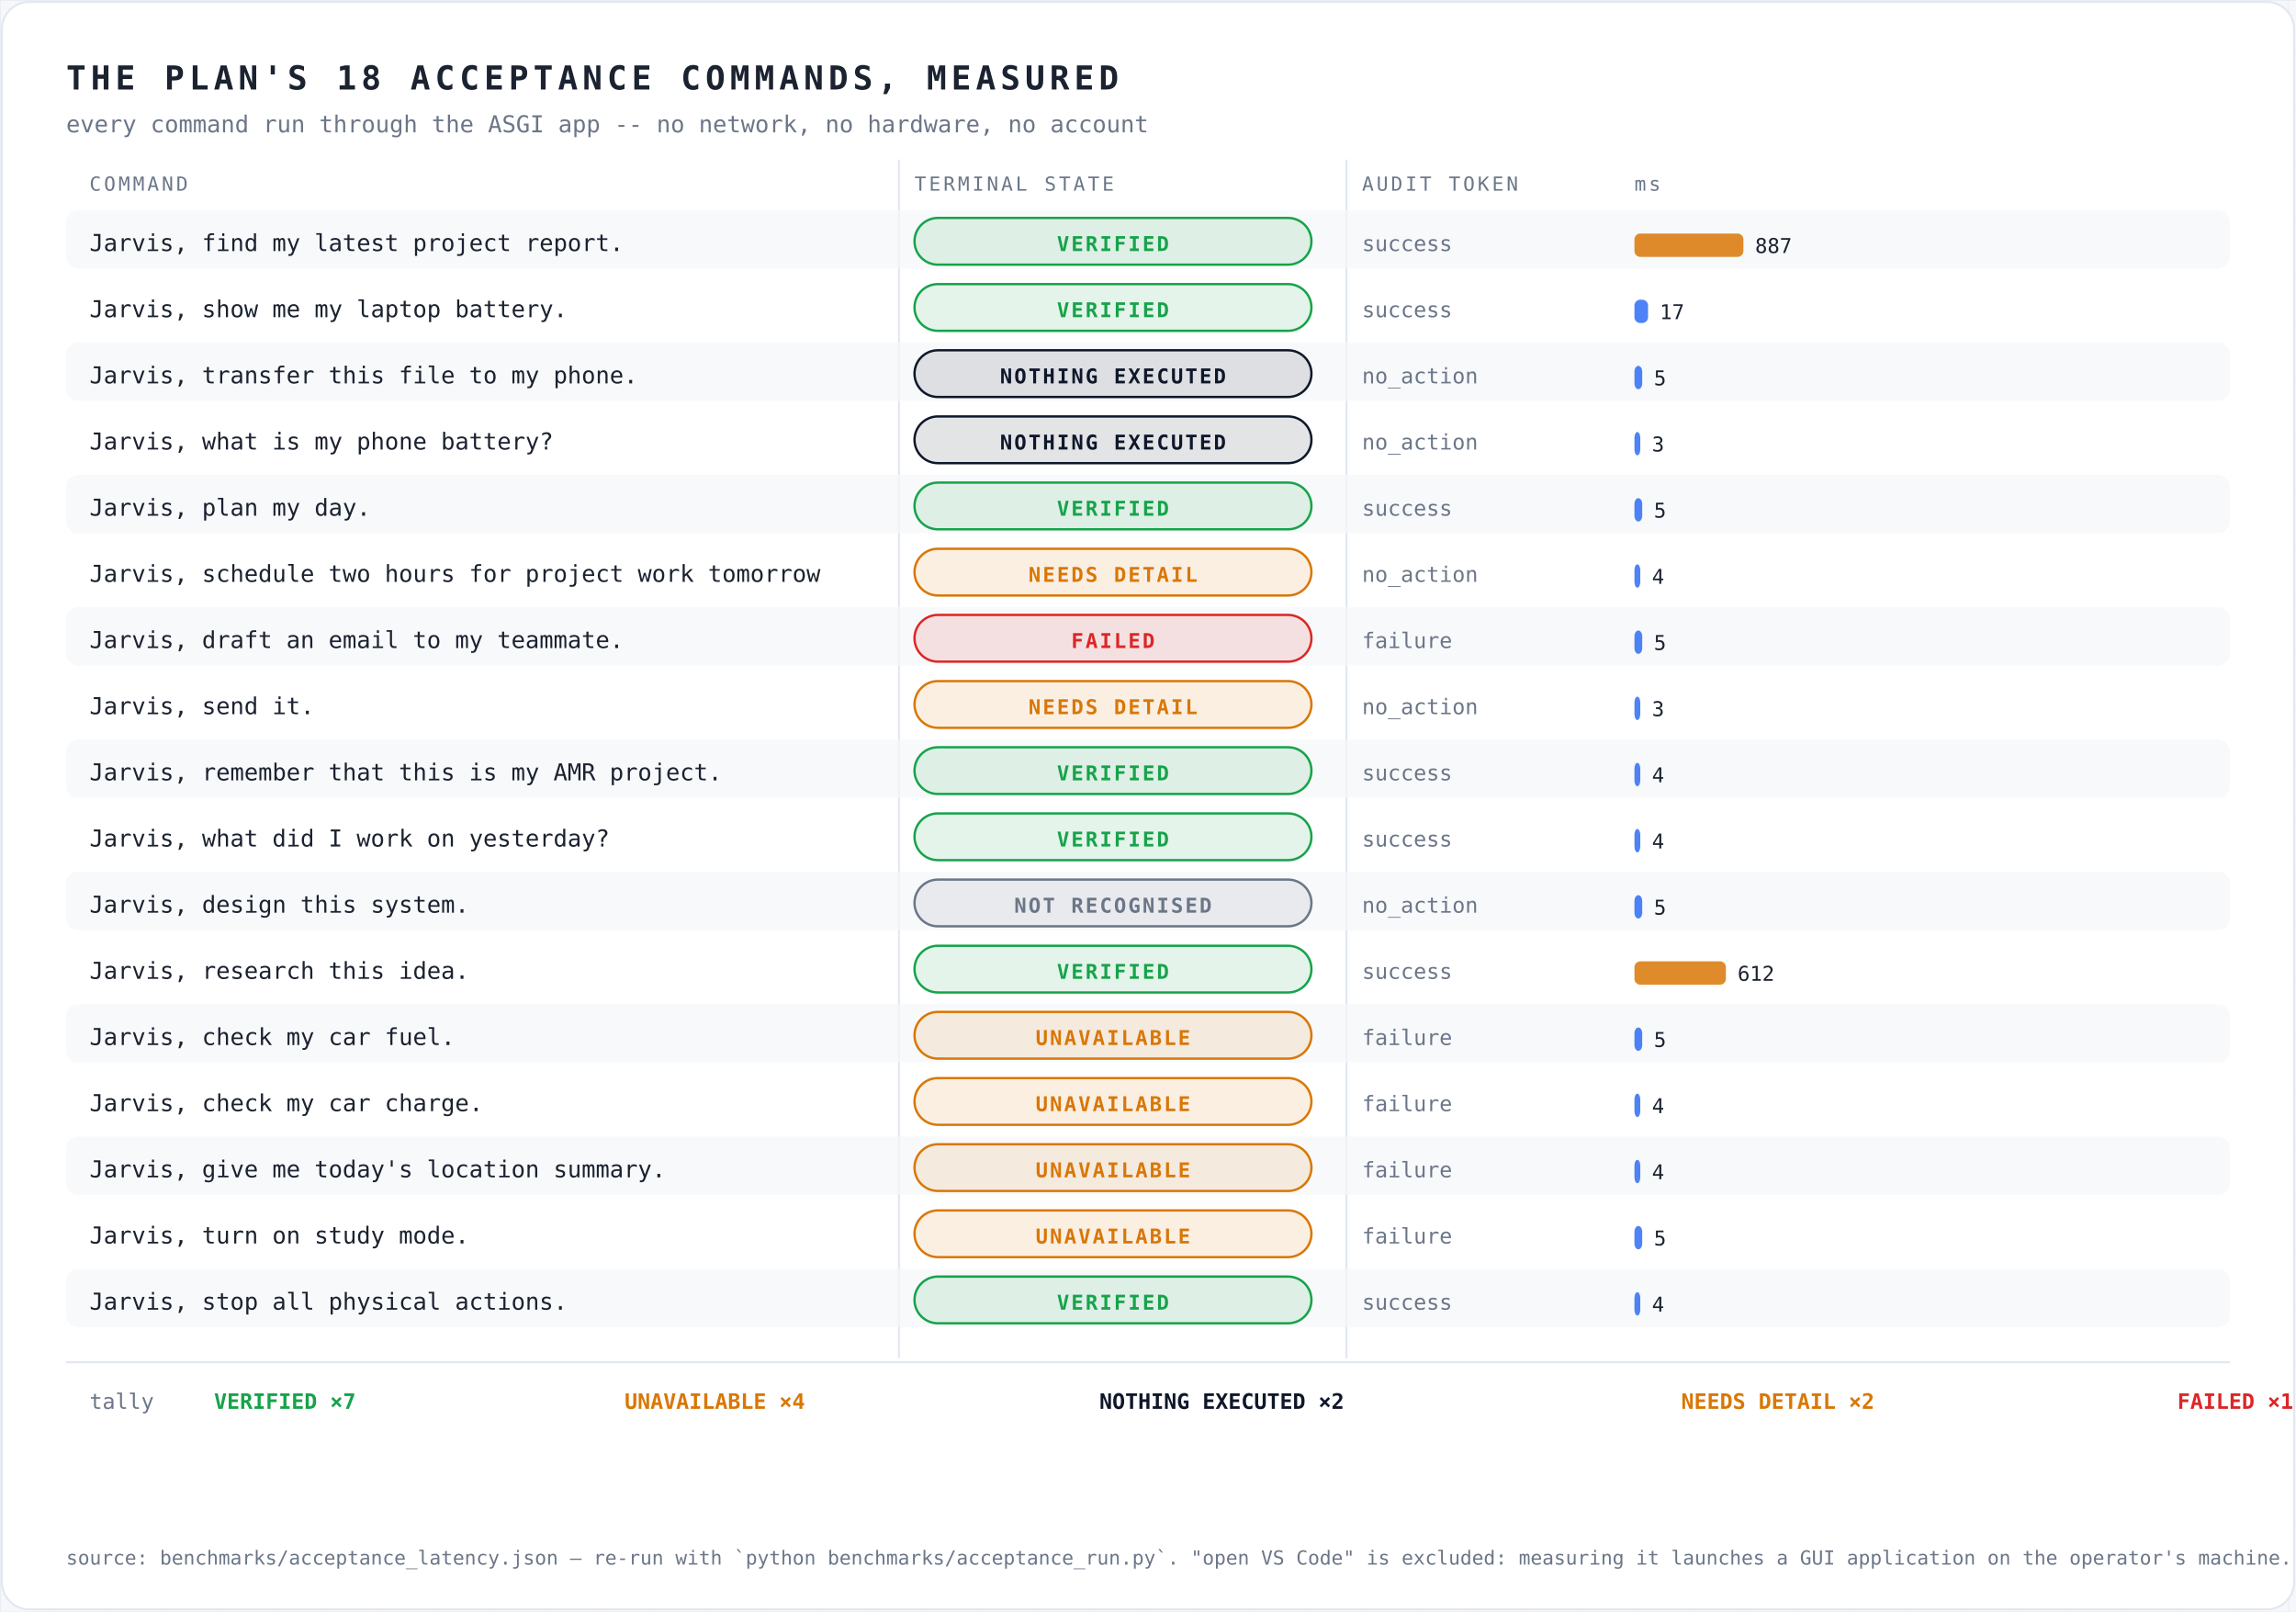
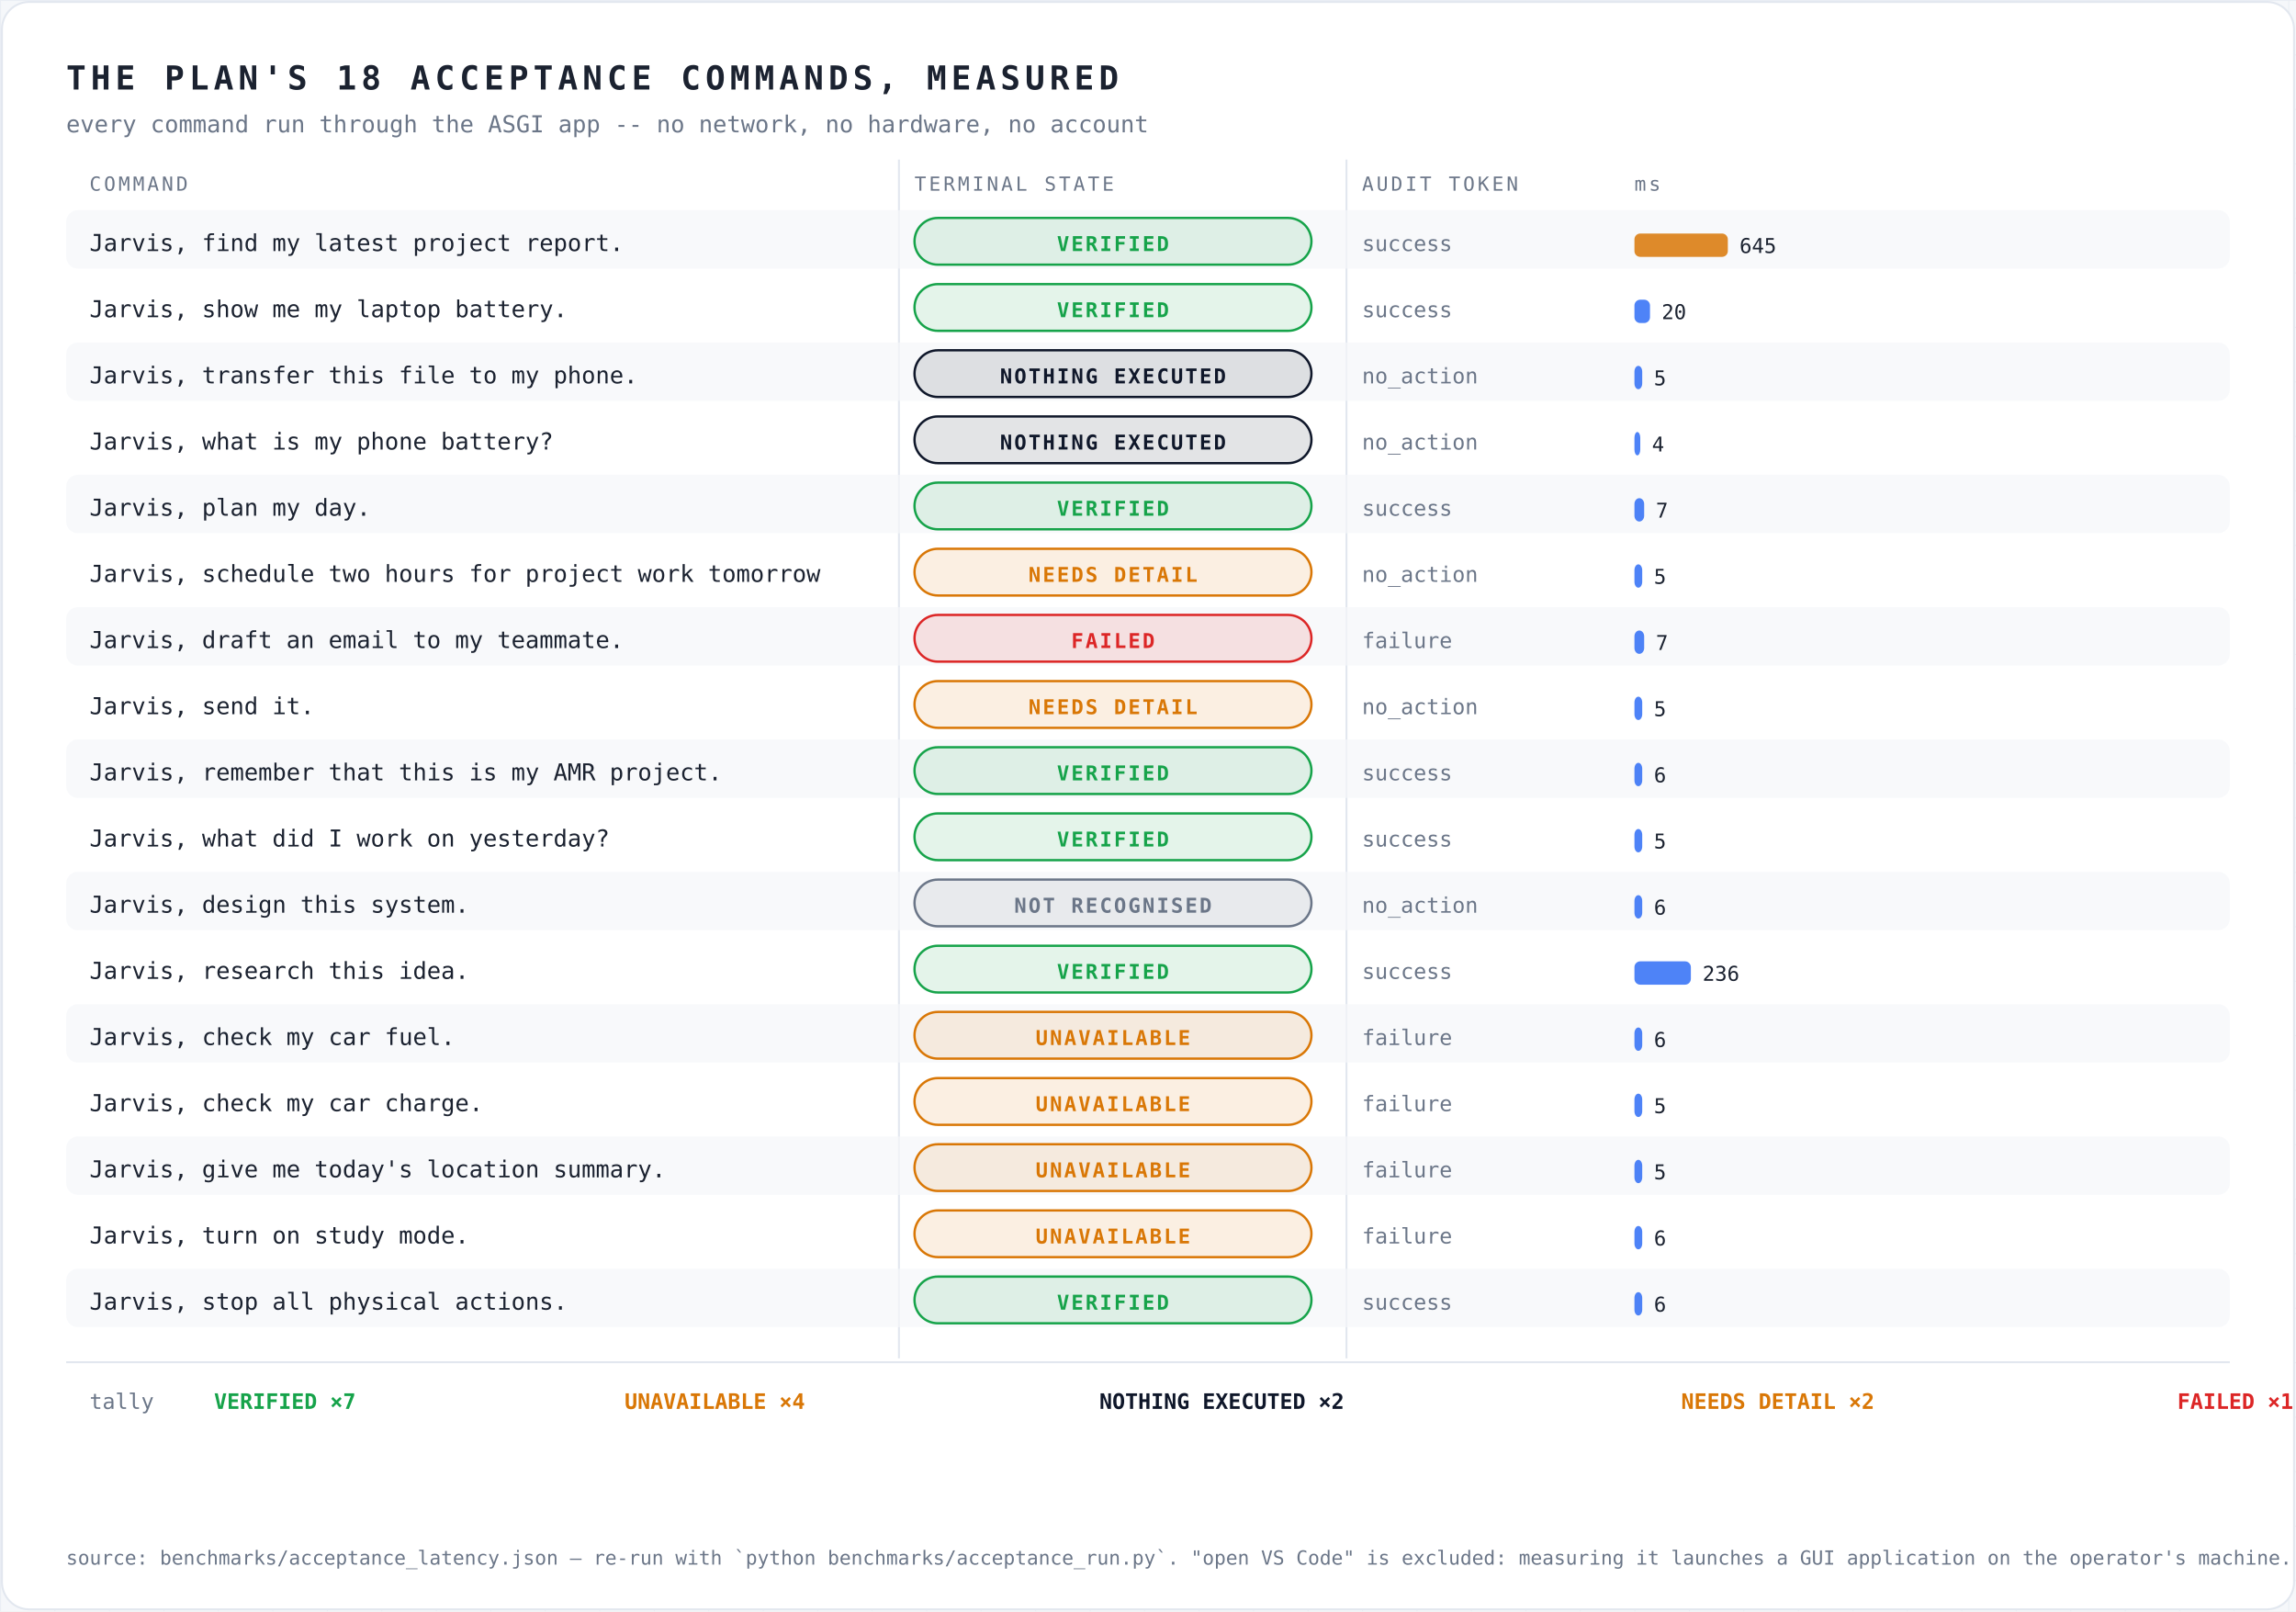
<svg xmlns="http://www.w3.org/2000/svg" width="1180" height="828" viewBox="0 0 1180 828" role="img" aria-label="THE PLAN'S 18 ACCEPTANCE COMMANDS, MEASURED: every command run through the ASGI app -- no network, no hardware, no account">
  <defs>
    <pattern id="grid" width="28" height="28" patternUnits="userSpaceOnUse">
      <path d="M28 0H0v28" fill="none" stroke="#e2e7ef" stroke-width="1" />
    </pattern>
  </defs>
  <rect width="100%" height="100%" fill="#f5f7fa" />
  <rect width="100%" height="100%" fill="url(#grid)" opacity=".55" />
  <rect x="1" y="1" width="1178" height="826" rx="14" fill="#ffffff" stroke="#e2e7ef" />
  <text x="34" y="46" font-family="ui-monospace, 'SF Mono', Menlo, Consolas, monospace" font-size="17" font-weight="700" letter-spacing="2.4" fill="#1b2230">THE PLAN'S 18 ACCEPTANCE COMMANDS, MEASURED</text>
  <text x="34" y="68" font-family="ui-monospace, 'SF Mono', Menlo, Consolas, monospace" font-size="12" fill="#6b7688">every command run through the ASGI app -- no network, no hardware, no account</text>
  <text x="46" y="98" font-family="ui-monospace, 'SF Mono', Menlo, Consolas, monospace" font-size="10" letter-spacing="1.4" fill="#6b7688">COMMAND</text>
  <text x="470" y="98" font-family="ui-monospace, 'SF Mono', Menlo, Consolas, monospace" font-size="10" letter-spacing="1.4" fill="#6b7688">TERMINAL STATE</text>
  <text x="700" y="98" font-family="ui-monospace, 'SF Mono', Menlo, Consolas, monospace" font-size="10" letter-spacing="1.4" fill="#6b7688">AUDIT TOKEN</text>
  <text x="840" y="98" font-family="ui-monospace, 'SF Mono', Menlo, Consolas, monospace" font-size="10" letter-spacing="1.4" fill="#6b7688">ms</text>
  <line x1="462" y1="82" x2="462" y2="698" stroke="#e2e7ef" />
  <line x1="692" y1="82" x2="692" y2="698" stroke="#e2e7ef" />
  <rect x="34" y="108" width="1112" height="30" rx="6" fill="#f5f7fa" opacity=".7" />
  <text x="46" y="129" font-family="ui-monospace, 'SF Mono', Menlo, Consolas, monospace" font-size="12" fill="#1b2230">Jarvis, find my latest project report.</text>
  <rect x="470" y="112" width="204" height="24" rx="12" fill="#16a34a" opacity=".12" />
  <rect x="470" y="112" width="204" height="24" rx="12" fill="none" stroke="#16a34a" stroke-width="1.2" />
  <text x="572.0" y="129" text-anchor="middle" font-family="ui-monospace, 'SF Mono', Menlo, Consolas, monospace" font-size="10.5" font-weight="700" letter-spacing="1" fill="#16a34a">VERIFIED</text>
  <text x="700" y="129" font-family="ui-monospace, 'SF Mono', Menlo, Consolas, monospace" font-size="11" fill="#6b7688">success</text>
-   <rect x="840" y="120" width="56" height="12" rx="3" fill="#d97706" opacity=".85" />
-   <text x="902" y="130" font-family="ui-monospace, 'SF Mono', Menlo, Consolas, monospace" font-size="10.5" fill="#1b2230">887</text>
+   <rect x="840" y="120" width="48" height="12" rx="3" fill="#d97706" opacity=".85" />
+   <text x="894" y="130" font-family="ui-monospace, 'SF Mono', Menlo, Consolas, monospace" font-size="10.5" fill="#1b2230">645</text>
  <text x="46" y="163" font-family="ui-monospace, 'SF Mono', Menlo, Consolas, monospace" font-size="12" fill="#1b2230">Jarvis, show me my laptop battery.</text>
  <rect x="470" y="146" width="204" height="24" rx="12" fill="#16a34a" opacity=".12" />
  <rect x="470" y="146" width="204" height="24" rx="12" fill="none" stroke="#16a34a" stroke-width="1.2" />
  <text x="572.0" y="163" text-anchor="middle" font-family="ui-monospace, 'SF Mono', Menlo, Consolas, monospace" font-size="10.5" font-weight="700" letter-spacing="1" fill="#16a34a">VERIFIED</text>
  <text x="700" y="163" font-family="ui-monospace, 'SF Mono', Menlo, Consolas, monospace" font-size="11" fill="#6b7688">success</text>
-   <rect x="840" y="154" width="7" height="12" rx="3" fill="#2f6df6" opacity=".85" />
-   <text x="853" y="164" font-family="ui-monospace, 'SF Mono', Menlo, Consolas, monospace" font-size="10.5" fill="#1b2230">17</text>
+   <rect x="840" y="154" width="8" height="12" rx="3" fill="#2f6df6" opacity=".85" />
+   <text x="854" y="164" font-family="ui-monospace, 'SF Mono', Menlo, Consolas, monospace" font-size="10.5" fill="#1b2230">20</text>
  <rect x="34" y="176" width="1112" height="30" rx="6" fill="#f5f7fa" opacity=".7" />
  <text x="46" y="197" font-family="ui-monospace, 'SF Mono', Menlo, Consolas, monospace" font-size="12" fill="#1b2230">Jarvis, transfer this file to my phone.</text>
  <rect x="470" y="180" width="204" height="24" rx="12" fill="#0f172a" opacity=".12" />
  <rect x="470" y="180" width="204" height="24" rx="12" fill="none" stroke="#0f172a" stroke-width="1.2" />
  <text x="572.0" y="197" text-anchor="middle" font-family="ui-monospace, 'SF Mono', Menlo, Consolas, monospace" font-size="10.5" font-weight="700" letter-spacing="1" fill="#0f172a">NOTHING EXECUTED</text>
  <text x="700" y="197" font-family="ui-monospace, 'SF Mono', Menlo, Consolas, monospace" font-size="11" fill="#6b7688">no_action</text>
  <rect x="840" y="188" width="4" height="12" rx="3" fill="#2f6df6" opacity=".85" />
  <text x="850" y="198" font-family="ui-monospace, 'SF Mono', Menlo, Consolas, monospace" font-size="10.5" fill="#1b2230">5</text>
  <text x="46" y="231" font-family="ui-monospace, 'SF Mono', Menlo, Consolas, monospace" font-size="12" fill="#1b2230">Jarvis, what is my phone battery?</text>
  <rect x="470" y="214" width="204" height="24" rx="12" fill="#0f172a" opacity=".12" />
  <rect x="470" y="214" width="204" height="24" rx="12" fill="none" stroke="#0f172a" stroke-width="1.2" />
  <text x="572.0" y="231" text-anchor="middle" font-family="ui-monospace, 'SF Mono', Menlo, Consolas, monospace" font-size="10.5" font-weight="700" letter-spacing="1" fill="#0f172a">NOTHING EXECUTED</text>
  <text x="700" y="231" font-family="ui-monospace, 'SF Mono', Menlo, Consolas, monospace" font-size="11" fill="#6b7688">no_action</text>
  <rect x="840" y="222" width="3" height="12" rx="3" fill="#2f6df6" opacity=".85" />
-   <text x="849" y="232" font-family="ui-monospace, 'SF Mono', Menlo, Consolas, monospace" font-size="10.5" fill="#1b2230">3</text>
+   <text x="849" y="232" font-family="ui-monospace, 'SF Mono', Menlo, Consolas, monospace" font-size="10.5" fill="#1b2230">4</text>
  <rect x="34" y="244" width="1112" height="30" rx="6" fill="#f5f7fa" opacity=".7" />
  <text x="46" y="265" font-family="ui-monospace, 'SF Mono', Menlo, Consolas, monospace" font-size="12" fill="#1b2230">Jarvis, plan my day.</text>
  <rect x="470" y="248" width="204" height="24" rx="12" fill="#16a34a" opacity=".12" />
  <rect x="470" y="248" width="204" height="24" rx="12" fill="none" stroke="#16a34a" stroke-width="1.2" />
  <text x="572.0" y="265" text-anchor="middle" font-family="ui-monospace, 'SF Mono', Menlo, Consolas, monospace" font-size="10.5" font-weight="700" letter-spacing="1" fill="#16a34a">VERIFIED</text>
  <text x="700" y="265" font-family="ui-monospace, 'SF Mono', Menlo, Consolas, monospace" font-size="11" fill="#6b7688">success</text>
-   <rect x="840" y="256" width="4" height="12" rx="3" fill="#2f6df6" opacity=".85" />
-   <text x="850" y="266" font-family="ui-monospace, 'SF Mono', Menlo, Consolas, monospace" font-size="10.5" fill="#1b2230">5</text>
+   <rect x="840" y="256" width="5" height="12" rx="3" fill="#2f6df6" opacity=".85" />
+   <text x="851" y="266" font-family="ui-monospace, 'SF Mono', Menlo, Consolas, monospace" font-size="10.5" fill="#1b2230">7</text>
  <text x="46" y="299" font-family="ui-monospace, 'SF Mono', Menlo, Consolas, monospace" font-size="12" fill="#1b2230">Jarvis, schedule two hours for project work tomorrow</text>
  <rect x="470" y="282" width="204" height="24" rx="12" fill="#d97706" opacity=".12" />
  <rect x="470" y="282" width="204" height="24" rx="12" fill="none" stroke="#d97706" stroke-width="1.2" />
  <text x="572.0" y="299" text-anchor="middle" font-family="ui-monospace, 'SF Mono', Menlo, Consolas, monospace" font-size="10.5" font-weight="700" letter-spacing="1" fill="#d97706">NEEDS DETAIL</text>
  <text x="700" y="299" font-family="ui-monospace, 'SF Mono', Menlo, Consolas, monospace" font-size="11" fill="#6b7688">no_action</text>
-   <rect x="840" y="290" width="3" height="12" rx="3" fill="#2f6df6" opacity=".85" />
-   <text x="849" y="300" font-family="ui-monospace, 'SF Mono', Menlo, Consolas, monospace" font-size="10.5" fill="#1b2230">4</text>
+   <rect x="840" y="290" width="4" height="12" rx="3" fill="#2f6df6" opacity=".85" />
+   <text x="850" y="300" font-family="ui-monospace, 'SF Mono', Menlo, Consolas, monospace" font-size="10.5" fill="#1b2230">5</text>
  <rect x="34" y="312" width="1112" height="30" rx="6" fill="#f5f7fa" opacity=".7" />
  <text x="46" y="333" font-family="ui-monospace, 'SF Mono', Menlo, Consolas, monospace" font-size="12" fill="#1b2230">Jarvis, draft an email to my teammate.</text>
  <rect x="470" y="316" width="204" height="24" rx="12" fill="#dc2626" opacity=".12" />
  <rect x="470" y="316" width="204" height="24" rx="12" fill="none" stroke="#dc2626" stroke-width="1.2" />
  <text x="572.0" y="333" text-anchor="middle" font-family="ui-monospace, 'SF Mono', Menlo, Consolas, monospace" font-size="10.5" font-weight="700" letter-spacing="1" fill="#dc2626">FAILED</text>
  <text x="700" y="333" font-family="ui-monospace, 'SF Mono', Menlo, Consolas, monospace" font-size="11" fill="#6b7688">failure</text>
-   <rect x="840" y="324" width="4" height="12" rx="3" fill="#2f6df6" opacity=".85" />
-   <text x="850" y="334" font-family="ui-monospace, 'SF Mono', Menlo, Consolas, monospace" font-size="10.5" fill="#1b2230">5</text>
+   <rect x="840" y="324" width="5" height="12" rx="3" fill="#2f6df6" opacity=".85" />
+   <text x="851" y="334" font-family="ui-monospace, 'SF Mono', Menlo, Consolas, monospace" font-size="10.5" fill="#1b2230">7</text>
  <text x="46" y="367" font-family="ui-monospace, 'SF Mono', Menlo, Consolas, monospace" font-size="12" fill="#1b2230">Jarvis, send it.</text>
  <rect x="470" y="350" width="204" height="24" rx="12" fill="#d97706" opacity=".12" />
  <rect x="470" y="350" width="204" height="24" rx="12" fill="none" stroke="#d97706" stroke-width="1.2" />
  <text x="572.0" y="367" text-anchor="middle" font-family="ui-monospace, 'SF Mono', Menlo, Consolas, monospace" font-size="10.5" font-weight="700" letter-spacing="1" fill="#d97706">NEEDS DETAIL</text>
  <text x="700" y="367" font-family="ui-monospace, 'SF Mono', Menlo, Consolas, monospace" font-size="11" fill="#6b7688">no_action</text>
-   <rect x="840" y="358" width="3" height="12" rx="3" fill="#2f6df6" opacity=".85" />
-   <text x="849" y="368" font-family="ui-monospace, 'SF Mono', Menlo, Consolas, monospace" font-size="10.5" fill="#1b2230">3</text>
+   <rect x="840" y="358" width="4" height="12" rx="3" fill="#2f6df6" opacity=".85" />
+   <text x="850" y="368" font-family="ui-monospace, 'SF Mono', Menlo, Consolas, monospace" font-size="10.5" fill="#1b2230">5</text>
  <rect x="34" y="380" width="1112" height="30" rx="6" fill="#f5f7fa" opacity=".7" />
  <text x="46" y="401" font-family="ui-monospace, 'SF Mono', Menlo, Consolas, monospace" font-size="12" fill="#1b2230">Jarvis, remember that this is my AMR project.</text>
  <rect x="470" y="384" width="204" height="24" rx="12" fill="#16a34a" opacity=".12" />
  <rect x="470" y="384" width="204" height="24" rx="12" fill="none" stroke="#16a34a" stroke-width="1.2" />
  <text x="572.0" y="401" text-anchor="middle" font-family="ui-monospace, 'SF Mono', Menlo, Consolas, monospace" font-size="10.5" font-weight="700" letter-spacing="1" fill="#16a34a">VERIFIED</text>
  <text x="700" y="401" font-family="ui-monospace, 'SF Mono', Menlo, Consolas, monospace" font-size="11" fill="#6b7688">success</text>
-   <rect x="840" y="392" width="3" height="12" rx="3" fill="#2f6df6" opacity=".85" />
-   <text x="849" y="402" font-family="ui-monospace, 'SF Mono', Menlo, Consolas, monospace" font-size="10.5" fill="#1b2230">4</text>
+   <rect x="840" y="392" width="4" height="12" rx="3" fill="#2f6df6" opacity=".85" />
+   <text x="850" y="402" font-family="ui-monospace, 'SF Mono', Menlo, Consolas, monospace" font-size="10.5" fill="#1b2230">6</text>
  <text x="46" y="435" font-family="ui-monospace, 'SF Mono', Menlo, Consolas, monospace" font-size="12" fill="#1b2230">Jarvis, what did I work on yesterday?</text>
  <rect x="470" y="418" width="204" height="24" rx="12" fill="#16a34a" opacity=".12" />
  <rect x="470" y="418" width="204" height="24" rx="12" fill="none" stroke="#16a34a" stroke-width="1.2" />
  <text x="572.0" y="435" text-anchor="middle" font-family="ui-monospace, 'SF Mono', Menlo, Consolas, monospace" font-size="10.5" font-weight="700" letter-spacing="1" fill="#16a34a">VERIFIED</text>
  <text x="700" y="435" font-family="ui-monospace, 'SF Mono', Menlo, Consolas, monospace" font-size="11" fill="#6b7688">success</text>
-   <rect x="840" y="426" width="3" height="12" rx="3" fill="#2f6df6" opacity=".85" />
-   <text x="849" y="436" font-family="ui-monospace, 'SF Mono', Menlo, Consolas, monospace" font-size="10.5" fill="#1b2230">4</text>
+   <rect x="840" y="426" width="4" height="12" rx="3" fill="#2f6df6" opacity=".85" />
+   <text x="850" y="436" font-family="ui-monospace, 'SF Mono', Menlo, Consolas, monospace" font-size="10.5" fill="#1b2230">5</text>
  <rect x="34" y="448" width="1112" height="30" rx="6" fill="#f5f7fa" opacity=".7" />
  <text x="46" y="469" font-family="ui-monospace, 'SF Mono', Menlo, Consolas, monospace" font-size="12" fill="#1b2230">Jarvis, design this system.</text>
  <rect x="470" y="452" width="204" height="24" rx="12" fill="#6b7688" opacity=".12" />
  <rect x="470" y="452" width="204" height="24" rx="12" fill="none" stroke="#6b7688" stroke-width="1.2" />
  <text x="572.0" y="469" text-anchor="middle" font-family="ui-monospace, 'SF Mono', Menlo, Consolas, monospace" font-size="10.5" font-weight="700" letter-spacing="1" fill="#6b7688">NOT RECOGNISED</text>
  <text x="700" y="469" font-family="ui-monospace, 'SF Mono', Menlo, Consolas, monospace" font-size="11" fill="#6b7688">no_action</text>
  <rect x="840" y="460" width="4" height="12" rx="3" fill="#2f6df6" opacity=".85" />
-   <text x="850" y="470" font-family="ui-monospace, 'SF Mono', Menlo, Consolas, monospace" font-size="10.5" fill="#1b2230">5</text>
+   <text x="850" y="470" font-family="ui-monospace, 'SF Mono', Menlo, Consolas, monospace" font-size="10.5" fill="#1b2230">6</text>
  <text x="46" y="503" font-family="ui-monospace, 'SF Mono', Menlo, Consolas, monospace" font-size="12" fill="#1b2230">Jarvis, research this idea.</text>
  <rect x="470" y="486" width="204" height="24" rx="12" fill="#16a34a" opacity=".12" />
  <rect x="470" y="486" width="204" height="24" rx="12" fill="none" stroke="#16a34a" stroke-width="1.2" />
  <text x="572.0" y="503" text-anchor="middle" font-family="ui-monospace, 'SF Mono', Menlo, Consolas, monospace" font-size="10.5" font-weight="700" letter-spacing="1" fill="#16a34a">VERIFIED</text>
  <text x="700" y="503" font-family="ui-monospace, 'SF Mono', Menlo, Consolas, monospace" font-size="11" fill="#6b7688">success</text>
-   <rect x="840" y="494" width="47" height="12" rx="3" fill="#d97706" opacity=".85" />
-   <text x="893" y="504" font-family="ui-monospace, 'SF Mono', Menlo, Consolas, monospace" font-size="10.5" fill="#1b2230">612</text>
+   <rect x="840" y="494" width="29" height="12" rx="3" fill="#2f6df6" opacity=".85" />
+   <text x="875" y="504" font-family="ui-monospace, 'SF Mono', Menlo, Consolas, monospace" font-size="10.5" fill="#1b2230">236</text>
  <rect x="34" y="516" width="1112" height="30" rx="6" fill="#f5f7fa" opacity=".7" />
  <text x="46" y="537" font-family="ui-monospace, 'SF Mono', Menlo, Consolas, monospace" font-size="12" fill="#1b2230">Jarvis, check my car fuel.</text>
  <rect x="470" y="520" width="204" height="24" rx="12" fill="#d97706" opacity=".12" />
  <rect x="470" y="520" width="204" height="24" rx="12" fill="none" stroke="#d97706" stroke-width="1.2" />
  <text x="572.0" y="537" text-anchor="middle" font-family="ui-monospace, 'SF Mono', Menlo, Consolas, monospace" font-size="10.5" font-weight="700" letter-spacing="1" fill="#d97706">UNAVAILABLE</text>
  <text x="700" y="537" font-family="ui-monospace, 'SF Mono', Menlo, Consolas, monospace" font-size="11" fill="#6b7688">failure</text>
  <rect x="840" y="528" width="4" height="12" rx="3" fill="#2f6df6" opacity=".85" />
-   <text x="850" y="538" font-family="ui-monospace, 'SF Mono', Menlo, Consolas, monospace" font-size="10.5" fill="#1b2230">5</text>
+   <text x="850" y="538" font-family="ui-monospace, 'SF Mono', Menlo, Consolas, monospace" font-size="10.5" fill="#1b2230">6</text>
  <text x="46" y="571" font-family="ui-monospace, 'SF Mono', Menlo, Consolas, monospace" font-size="12" fill="#1b2230">Jarvis, check my car charge.</text>
  <rect x="470" y="554" width="204" height="24" rx="12" fill="#d97706" opacity=".12" />
  <rect x="470" y="554" width="204" height="24" rx="12" fill="none" stroke="#d97706" stroke-width="1.2" />
  <text x="572.0" y="571" text-anchor="middle" font-family="ui-monospace, 'SF Mono', Menlo, Consolas, monospace" font-size="10.5" font-weight="700" letter-spacing="1" fill="#d97706">UNAVAILABLE</text>
  <text x="700" y="571" font-family="ui-monospace, 'SF Mono', Menlo, Consolas, monospace" font-size="11" fill="#6b7688">failure</text>
-   <rect x="840" y="562" width="3" height="12" rx="3" fill="#2f6df6" opacity=".85" />
-   <text x="849" y="572" font-family="ui-monospace, 'SF Mono', Menlo, Consolas, monospace" font-size="10.5" fill="#1b2230">4</text>
+   <rect x="840" y="562" width="4" height="12" rx="3" fill="#2f6df6" opacity=".85" />
+   <text x="850" y="572" font-family="ui-monospace, 'SF Mono', Menlo, Consolas, monospace" font-size="10.5" fill="#1b2230">5</text>
  <rect x="34" y="584" width="1112" height="30" rx="6" fill="#f5f7fa" opacity=".7" />
  <text x="46" y="605" font-family="ui-monospace, 'SF Mono', Menlo, Consolas, monospace" font-size="12" fill="#1b2230">Jarvis, give me today's location summary.</text>
  <rect x="470" y="588" width="204" height="24" rx="12" fill="#d97706" opacity=".12" />
  <rect x="470" y="588" width="204" height="24" rx="12" fill="none" stroke="#d97706" stroke-width="1.2" />
  <text x="572.0" y="605" text-anchor="middle" font-family="ui-monospace, 'SF Mono', Menlo, Consolas, monospace" font-size="10.5" font-weight="700" letter-spacing="1" fill="#d97706">UNAVAILABLE</text>
  <text x="700" y="605" font-family="ui-monospace, 'SF Mono', Menlo, Consolas, monospace" font-size="11" fill="#6b7688">failure</text>
-   <rect x="840" y="596" width="3" height="12" rx="3" fill="#2f6df6" opacity=".85" />
-   <text x="849" y="606" font-family="ui-monospace, 'SF Mono', Menlo, Consolas, monospace" font-size="10.5" fill="#1b2230">4</text>
+   <rect x="840" y="596" width="4" height="12" rx="3" fill="#2f6df6" opacity=".85" />
+   <text x="850" y="606" font-family="ui-monospace, 'SF Mono', Menlo, Consolas, monospace" font-size="10.5" fill="#1b2230">5</text>
  <text x="46" y="639" font-family="ui-monospace, 'SF Mono', Menlo, Consolas, monospace" font-size="12" fill="#1b2230">Jarvis, turn on study mode.</text>
  <rect x="470" y="622" width="204" height="24" rx="12" fill="#d97706" opacity=".12" />
  <rect x="470" y="622" width="204" height="24" rx="12" fill="none" stroke="#d97706" stroke-width="1.2" />
  <text x="572.0" y="639" text-anchor="middle" font-family="ui-monospace, 'SF Mono', Menlo, Consolas, monospace" font-size="10.5" font-weight="700" letter-spacing="1" fill="#d97706">UNAVAILABLE</text>
  <text x="700" y="639" font-family="ui-monospace, 'SF Mono', Menlo, Consolas, monospace" font-size="11" fill="#6b7688">failure</text>
  <rect x="840" y="630" width="4" height="12" rx="3" fill="#2f6df6" opacity=".85" />
-   <text x="850" y="640" font-family="ui-monospace, 'SF Mono', Menlo, Consolas, monospace" font-size="10.5" fill="#1b2230">5</text>
+   <text x="850" y="640" font-family="ui-monospace, 'SF Mono', Menlo, Consolas, monospace" font-size="10.5" fill="#1b2230">6</text>
  <rect x="34" y="652" width="1112" height="30" rx="6" fill="#f5f7fa" opacity=".7" />
  <text x="46" y="673" font-family="ui-monospace, 'SF Mono', Menlo, Consolas, monospace" font-size="12" fill="#1b2230">Jarvis, stop all physical actions.</text>
  <rect x="470" y="656" width="204" height="24" rx="12" fill="#16a34a" opacity=".12" />
  <rect x="470" y="656" width="204" height="24" rx="12" fill="none" stroke="#16a34a" stroke-width="1.2" />
  <text x="572.0" y="673" text-anchor="middle" font-family="ui-monospace, 'SF Mono', Menlo, Consolas, monospace" font-size="10.5" font-weight="700" letter-spacing="1" fill="#16a34a">VERIFIED</text>
  <text x="700" y="673" font-family="ui-monospace, 'SF Mono', Menlo, Consolas, monospace" font-size="11" fill="#6b7688">success</text>
-   <rect x="840" y="664" width="3" height="12" rx="3" fill="#2f6df6" opacity=".85" />
-   <text x="849" y="674" font-family="ui-monospace, 'SF Mono', Menlo, Consolas, monospace" font-size="10.5" fill="#1b2230">4</text>
+   <rect x="840" y="664" width="4" height="12" rx="3" fill="#2f6df6" opacity=".85" />
+   <text x="850" y="674" font-family="ui-monospace, 'SF Mono', Menlo, Consolas, monospace" font-size="10.5" fill="#1b2230">6</text>
  <line x1="34" y1="700" x2="1146" y2="700" stroke="#e2e7ef" />
  <text x="46" y="724" font-family="ui-monospace, 'SF Mono', Menlo, Consolas, monospace" font-size="11" fill="#6b7688">tally</text>
  <text x="110" y="724" font-family="ui-monospace, 'SF Mono', Menlo, Consolas, monospace" font-size="11" font-weight="700" fill="#16a34a">VERIFIED ×7</text>
  <text x="321" y="724" font-family="ui-monospace, 'SF Mono', Menlo, Consolas, monospace" font-size="11" font-weight="700" fill="#d97706">UNAVAILABLE ×4</text>
  <text x="565" y="724" font-family="ui-monospace, 'SF Mono', Menlo, Consolas, monospace" font-size="11" font-weight="700" fill="#0f172a">NOTHING EXECUTED ×2</text>
  <text x="864" y="724" font-family="ui-monospace, 'SF Mono', Menlo, Consolas, monospace" font-size="11" font-weight="700" fill="#d97706">NEEDS DETAIL ×2</text>
  <text x="1119" y="724" font-family="ui-monospace, 'SF Mono', Menlo, Consolas, monospace" font-size="11" font-weight="700" fill="#dc2626">FAILED ×1</text>
  <text x="1308" y="724" font-family="ui-monospace, 'SF Mono', Menlo, Consolas, monospace" font-size="11" font-weight="700" fill="#6b7688">NOT RECOGNISED ×1</text>
  <text x="34" y="804" font-family="ui-monospace, 'SF Mono', Menlo, Consolas, monospace" font-size="10" fill="#6b7688">source: benchmarks/acceptance_latency.json — re-run with `python benchmarks/acceptance_run.py`. "open VS Code" is excluded: measuring it launches a GUI application on the operator's machine.</text>
</svg>
